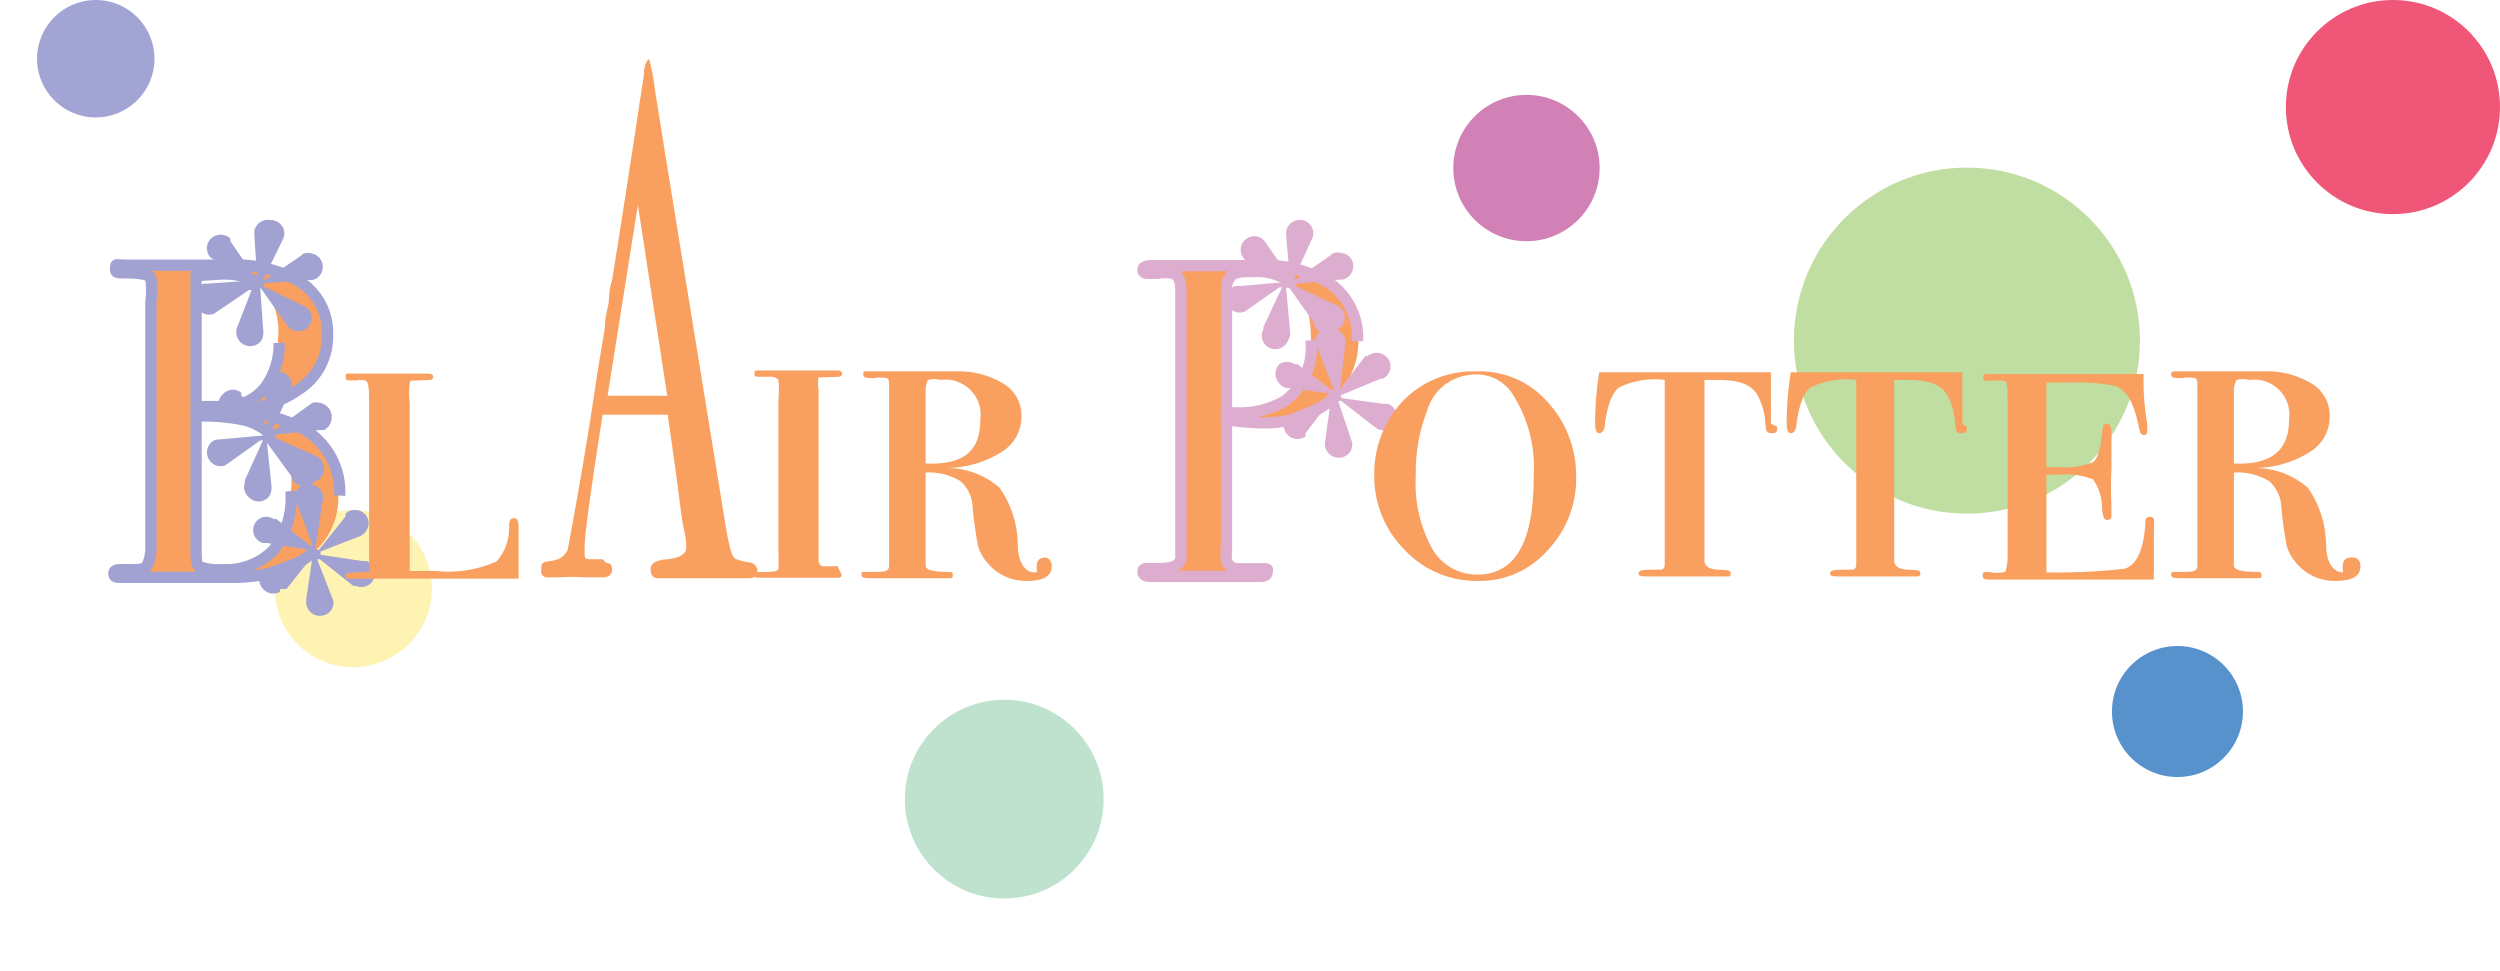
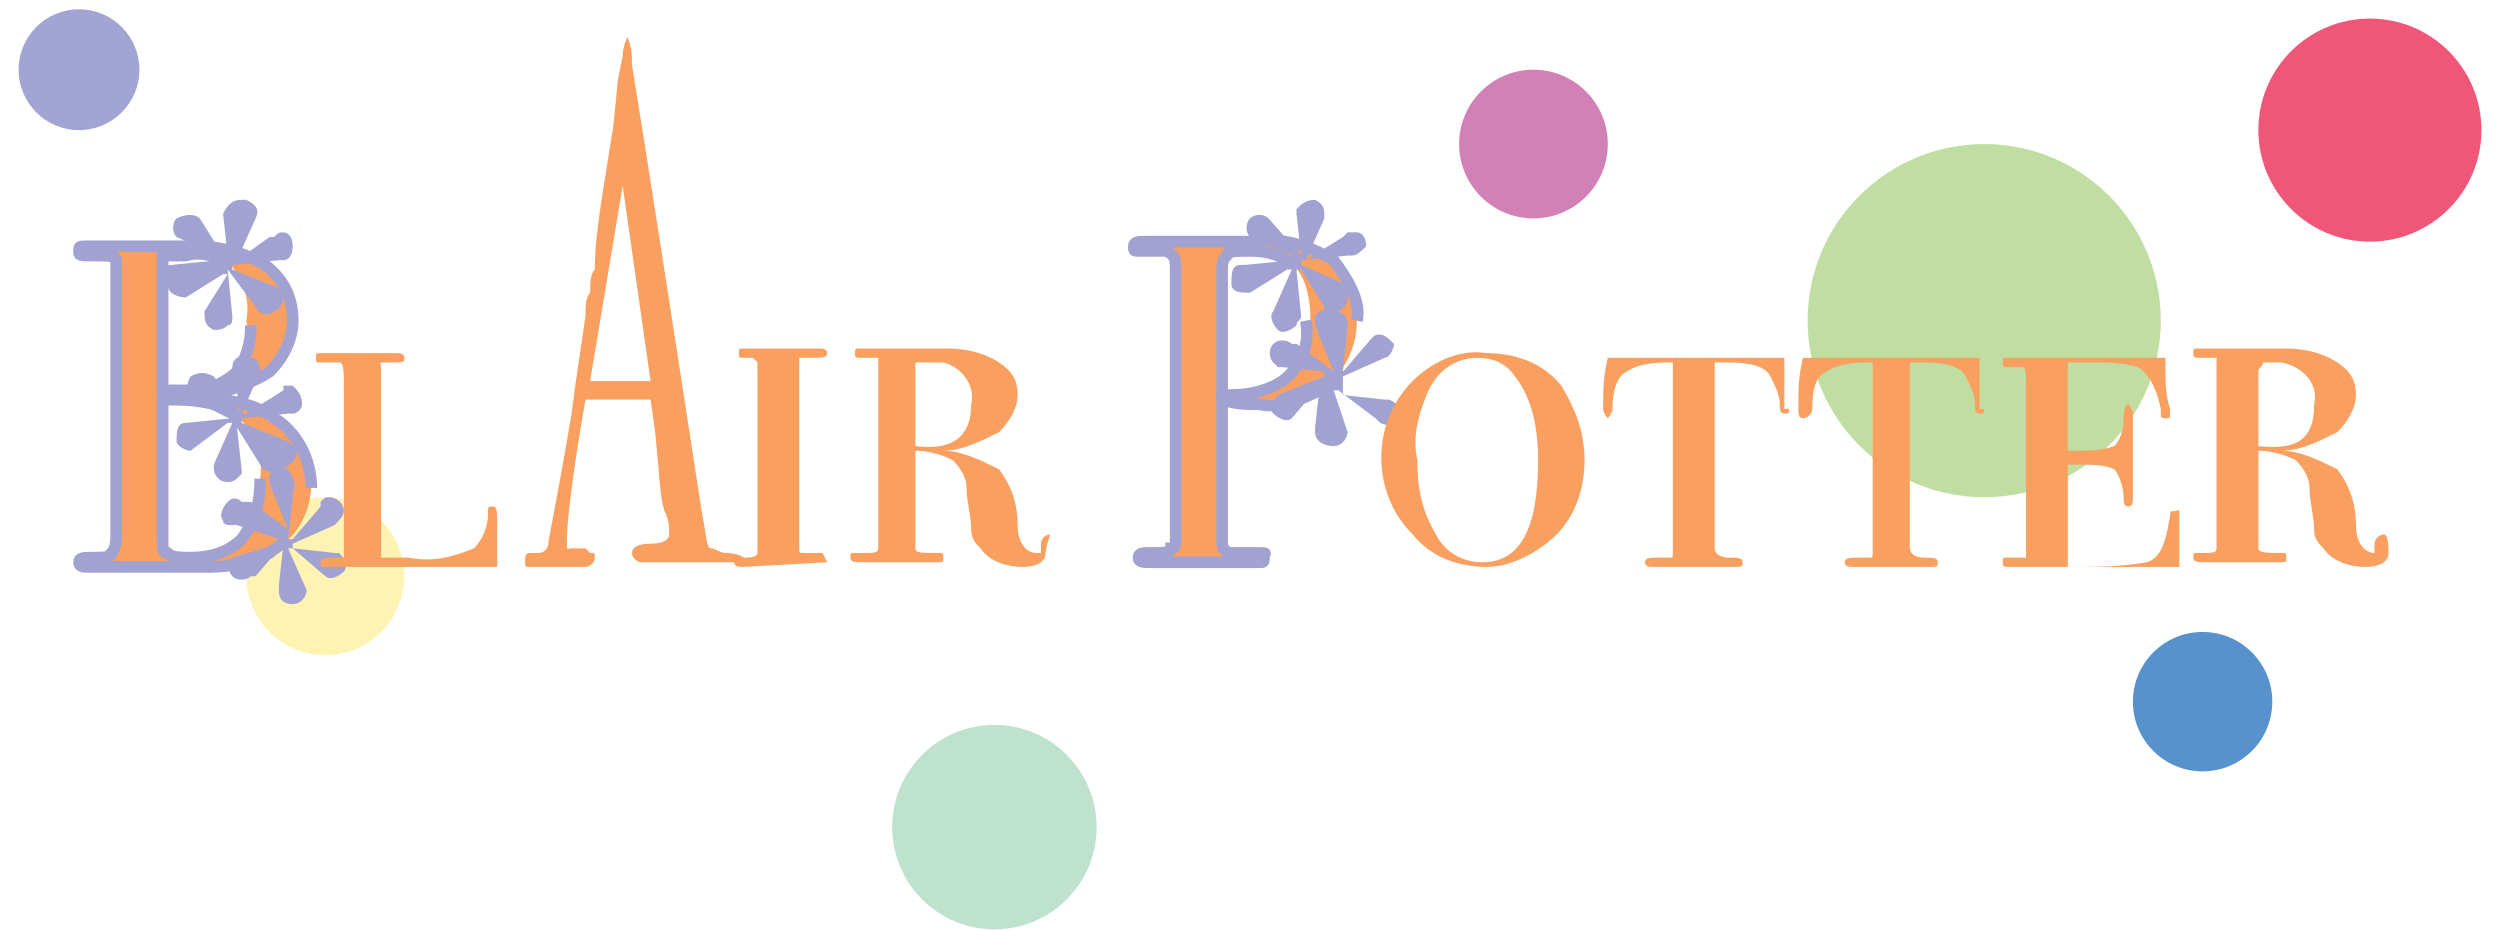
- <svg xmlns="http://www.w3.org/2000/svg" id="Layer_1" data-name="Layer 1" viewBox="0 0 55.34 21.48">
-   <defs>
-     <style>.cls-1{fill:#fff3b4;}.cls-2{fill:#c0dea1;}.cls-3{fill:#f9a060;}.cls-4,.cls-6{fill:none;stroke-miterlimit:10;stroke-width:0.25px;}.cls-4{stroke:#a1a2d1;}.cls-5{fill:#a1a2d1;}.cls-6{stroke:#ddadd0;}.cls-7{fill:#ddadd0;}.cls-8{fill:#a2a5d3;}.cls-9{fill:#bee2cd;}.cls-10{fill:#d281b6;}.cls-11{fill:#f05677;}.cls-12{fill:#5792cd;}</style>
-   </defs>
-   <circle class="cls-1" cx="7.82" cy="13.03" r="1.74" />
-   <circle class="cls-2" cx="43.54" cy="7.54" r="3.83" />
-   <path class="cls-3" d="M8.15,12.1a1.61,1.61,0,0,1-.93,1.51,3.31,3.31,0,0,1-1.29.3H3.35c-.12,0-.17,0-.17-.09s.1-.08.31-.08.38,0,.42-.08A.9.9,0,0,0,4,13.22V7.81a1.87,1.87,0,0,0,0-.51c0-.08-.22-.13-.51-.13s-.27,0-.27-.11S3.24,7,3.41,7h.12l.2,0H5.68a2.91,2.91,0,0,1,1.61.36,1.34,1.34,0,0,1,.62,1.19A1.39,1.39,0,0,1,7.4,9.66,2.71,2.71,0,0,1,6,10.21v.06a3,3,0,0,1,1.42.38A1.61,1.61,0,0,1,8.15,12.1ZM6.81,8.65a1.51,1.51,0,0,0-.44-1.28A1.54,1.54,0,0,0,5.5,7.2L5,7.23v2.9h.09l.55,0a1.14,1.14,0,0,0,.88-.41A1.61,1.61,0,0,0,6.81,8.65ZM7.1,12a1.43,1.43,0,0,0-1-1.56A4.51,4.51,0,0,0,5,10.34v3q0,.29.06.33a1.36,1.36,0,0,0,.56.07,1.45,1.45,0,0,0,1.1-.44A1.87,1.87,0,0,0,7.1,12Z" transform="translate(-0.66 -1.13)" />
-   <path class="cls-4" d="M7.66,13.29a1.85,1.85,0,0,1-.44.32,3.31,3.31,0,0,1-1.29.3H3.35c-.12,0-.17,0-.17-.09s.1-.08.31-.08.38,0,.42-.08A.9.9,0,0,0,4,13.22V7.81a1.87,1.87,0,0,0,0-.51c0-.08-.22-.13-.51-.13s-.27,0-.27-.11S3.24,7,3.41,7h.12l.2,0H5.68a2.91,2.91,0,0,1,1.61.36,1.34,1.34,0,0,1,.62,1.19A1.39,1.39,0,0,1,7.4,9.66,2.71,2.71,0,0,1,6,10.21v.06a3,3,0,0,1,1.42.38,1.61,1.61,0,0,1,.76,1.45" transform="translate(-0.66 -1.13)" />
-   <path class="cls-5" d="M7.61,11.87a.3.3,0,0,0-.4.15.31.31,0,0,0,0,.19l.37,1a.09.09,0,0,0-.05,0l-.75-.59-.06,0a.29.29,0,0,0-.33,0,.3.3,0,0,0-.07.42.33.33,0,0,0,.15.11h0l.1,0h0l.92.15a.2.2,0,0,0,0,.07l-1,.37,0,0a.31.31,0,0,0,.37.49l0,0h0l0-.06H7l.58-.73,0,0h0l-.14.94v.12a.3.3,0,0,0,.34.26.29.29,0,0,0,.26-.33v0l0,0-.36-.92.06,0,.74.59.06,0h0a.3.3,0,1,0,.24-.55l0,0H8.69l-.94-.14a.08.08,0,0,0,0-.07l.9-.35,0,0a.33.33,0,0,0,.17-.31.3.3,0,0,0-.34-.26.25.25,0,0,0-.17.08h0l0,.06-.59.74H7.64l.14-.95h0v-.06A.29.29,0,0,0,7.61,11.87Z" transform="translate(-0.66 -1.13)" />
-   <path class="cls-4" d="M6.42,7.41l0,0A1.54,1.54,0,0,0,5.5,7.2L5,7.23v2.9h.09l.55,0a1.14,1.14,0,0,0,.88-.41,1.61,1.61,0,0,0,.32-1" transform="translate(-0.66 -1.13)" />
-   <path class="cls-5" d="M7.35,8.45a.29.29,0,0,0,.19-.38.26.26,0,0,0-.12-.15l-.93-.45a.14.14,0,0,0,0-.07l1-.07h.08a.29.29,0,0,0,.23-.24.3.3,0,0,0-.24-.35.35.35,0,0,0-.18,0h0l-.07.06h0l-.77.52a.12.12,0,0,0-.05,0l.45-.93s0,0,0,0A.3.3,0,0,0,6.65,6a.31.31,0,0,0-.36.24v0h0v.09h0l.06.93H6.3l-.54-.79,0-.06,0,0a.31.31,0,0,0-.43,0,.3.3,0,0,0,0,.43l0,0,0,0,.9.43a.1.1,0,0,0,0,.07l-1,.07H5.18A.3.3,0,0,0,5,7.89a.31.31,0,0,0,.39.19l0,0h0l0,0h0l.78-.53.06,0L5.9,8.4l0,0a.31.31,0,0,0,.52.3.31.31,0,0,0,.07-.18h0V8.49l-.07-1h0l0,0L7,8.31H7l0,0A.3.3,0,0,0,7.35,8.45Z" transform="translate(-0.66 -1.13)" />
-   <path class="cls-4" d="M6.67,10.76a1.36,1.36,0,0,0-.59-.33A4.51,4.51,0,0,0,5,10.34v3q0,.29.06.33a1.36,1.36,0,0,0,.56.07,1.45,1.45,0,0,0,1.1-.44A1.87,1.87,0,0,0,7.1,12" transform="translate(-0.66 -1.13)" />
-   <path class="cls-5" d="M7.64,11.78a.29.29,0,0,0,.17-.39.29.29,0,0,0-.12-.15l-.94-.42a.09.09,0,0,0,0-.07l1-.1h.08A.3.3,0,0,0,8,10.4a.31.31,0,0,0-.25-.35.27.27,0,0,0-.18,0h0l-.07.05h0l-.75.54a.1.1,0,0,0-.06,0l.43-.94a.08.08,0,0,1,0,0,.3.3,0,0,0-.25-.34.29.29,0,0,0-.35.25v0h0v.08h0l.09.92h0l0,0L6,9.88l0-.06,0,0a.3.3,0,0,0-.42.05.29.29,0,0,0,0,.42l0,0,0,0,.9.41a.15.15,0,0,0,0,.07l-1,.09H5.44a.3.3,0,0,0-.18.39.3.3,0,0,0,.39.18l0,0h0l0,0h0l.77-.55.06,0-.4.88,0,.05a.3.3,0,0,0,.09.33.3.3,0,0,0,.43,0,.31.31,0,0,0,.07-.18h0v-.08l-.1-.95h0l0,0,.56.77h0l0,.06A.33.33,0,0,0,7.64,11.78Z" transform="translate(-0.66 -1.13)" />
-   <path class="cls-3" d="M12.14,13c0,.37,0,.68,0,.94H12l-.16,0H11l-1.71,0H8.44c-.09,0-.13,0-.13-.07s.13-.06.39-.08c.07,0,.12,0,.13,0a.48.48,0,0,0,0-.22V10.14c0-.38,0-.57-.09-.59a.39.39,0,0,0-.18,0H8.42c-.08,0-.11,0-.11-.08s0-.07.13-.07h1.62c.12,0,.19,0,.19.08s-.11.06-.33.07-.17,0-.19.07a1.57,1.57,0,0,0,0,.43v3.72h.57a2.64,2.64,0,0,0,1.35-.21,1.1,1.1,0,0,0,.28-.72c0-.16,0-.24.11-.24S12.14,12.72,12.14,13Z" transform="translate(-0.66 -1.13)" />
-   <path class="cls-3" d="M17.43,13.78c0,.1-.07.15-.2.15h-2c-.11,0-.17-.07-.17-.2s.12-.2.36-.22.43-.1.43-.25,0-.18-.06-.46-.09-.68-.23-1.65l-.12-.84H14c-.27,1.7-.4,2.68-.4,2.95s0,.23.12.25l.13,0H14l.08.08c.09,0,.13.05.13.15s-.07.17-.21.17l-.36,0a4.24,4.24,0,0,0-.58,0H13l-.09,0-.12,0h0a.13.13,0,0,1-.15-.15c0-.12,0-.18.13-.2a1.16,1.16,0,0,0,.24-.05.4.4,0,0,0,.22-.22c0-.05.2-1,.49-2.83.11-.75.22-1.44.33-2.08,0-.24.06-.41.08-.53s0-.29.08-.52c.11-.68.27-1.7.48-3.07l.15-1,.07-.45c0-.24.08-.37.12-.37a4.74,4.74,0,0,1,.13.69c.19,1.21.71,4.39,1.55,9.56.08.51.15.78.23.81a1.25,1.25,0,0,0,.32.08A.2.2,0,0,1,17.43,13.78Zm-2-3.89-.65-4.22c-.16,1-.38,2.39-.67,4.22Z" transform="translate(-0.66 -1.13)" />
-   <path class="cls-3" d="M19.29,13.86s0,.06-.08.06H17.52c-.11,0-.17,0-.17-.06s.08-.07.23-.07.3,0,.31-.07a3.71,3.71,0,0,0,0-.44V10a2.15,2.15,0,0,0,0-.46s-.06-.07-.15-.07h-.29c-.06,0-.09,0-.09-.07s0-.07.13-.07h1.64c.11,0,.17,0,.17.08s-.12.06-.35.07-.15,0-.17,0a.8.8,0,0,0,0,.28v3.77a.13.13,0,0,0,.07.13,2.1,2.1,0,0,0,.35,0C19.25,13.79,19.29,13.82,19.29,13.86Z" transform="translate(-0.66 -1.13)" />
-   <path class="cls-3" d="M23.94,13.67c0,.21-.18.32-.55.32a1.1,1.1,0,0,1-.88-.41.93.93,0,0,1-.2-.36,8.56,8.56,0,0,1-.12-.85.8.8,0,0,0-.27-.59,1.33,1.33,0,0,0-.77-.19v2.06c0,.09.14.14.5.14.07,0,.1,0,.1.07s0,.07-.14.07H20c-.18,0-.27,0-.27-.07s0-.07.09-.07H20c.23,0,.34,0,.34-.14v-4c0-.08,0-.12-.05-.15a.81.81,0,0,0-.29,0c-.16,0-.23,0-.23-.08s0-.07.13-.07h1.89a1.92,1.92,0,0,1,1.08.27.82.82,0,0,1,.4.72.91.91,0,0,1-.43.79,2.31,2.31,0,0,1-1.21.36,1.77,1.77,0,0,1,1.16.44,2.23,2.23,0,0,1,.4,1.25c0,.41.17.62.37.62,0,0,.05,0,.05,0a.1.1,0,0,0,0-.06.23.23,0,0,1,0-.09q0-.18.21-.18A.19.19,0,0,1,23.94,13.67Zm-1.58-3.24a.78.78,0,0,0-.88-.89.55.55,0,0,0-.28,0s-.05.1-.05.22v1.63C22,11.43,22.36,11.1,22.36,10.43Z" transform="translate(-0.66 -1.13)" />
-   <path class="cls-3" d="M30.73,8.64a1.7,1.7,0,0,1-.83,1.51,2.39,2.39,0,0,1-1.32.34,5.92,5.92,0,0,1-.77-.07v2.84a1.48,1.48,0,0,0,0,.29.28.28,0,0,0,.22.17c.2,0,.39,0,.56,0s.12,0,.12.07-.05.1-.15.1h-2.3c-.2,0-.3,0-.3-.1s.07-.07.21-.07q.48,0,.54-.09a.2.2,0,0,0,.09-.2V7.56c0-.21-.05-.34-.17-.38a.94.94,0,0,0-.35,0h-.17c-.1,0-.15,0-.15-.08s.1-.09.28-.09h2.2a2.76,2.76,0,0,1,1.67.4A1.47,1.47,0,0,1,30.73,8.64Zm-1.05,0c0-1-.42-1.51-1.26-1.51-.27,0-.46,0-.54.14s-.07.14-.07.31v2.68H28A2,2,0,0,0,29.11,10,1.48,1.48,0,0,0,29.68,8.65Z" transform="translate(-0.66 -1.13)" />
-   <path class="cls-6" d="M30.27,9.84a1.64,1.64,0,0,1-.37.31,2.39,2.39,0,0,1-1.32.34,5.92,5.92,0,0,1-.77-.07v2.84a1.48,1.48,0,0,0,0,.29.28.28,0,0,0,.22.17c.2,0,.39,0,.56,0s.12,0,.12.07-.05.1-.15.1h-2.3c-.2,0-.3,0-.3-.1s.07-.07.21-.07q.48,0,.54-.09a.2.2,0,0,0,.09-.2V7.56c0-.21-.05-.34-.17-.38a.94.94,0,0,0-.35,0h-.17c-.1,0-.15,0-.15-.08s.1-.09.28-.09h2.2a2.76,2.76,0,0,1,1.67.4,1.47,1.47,0,0,1,.6,1.27" transform="translate(-0.66 -1.13)" />
-   <path class="cls-7" d="M30.2,8.42a.3.3,0,0,0-.4.16.31.31,0,0,0,0,.19l.39,1a.07.07,0,0,0-.05,0l-.76-.58-.06,0a.32.32,0,0,0-.34,0,.31.31,0,0,0,0,.43.31.31,0,0,0,.15.1h0l.1,0h0l.92.13a.17.17,0,0,0,0,.07l-.95.39,0,0a.29.29,0,0,0-.06.42.3.3,0,0,0,.42.06l0,0h0l0-.07h0l.56-.74,0,0h0l-.13.94V11a.31.31,0,0,0,.35.26.29.29,0,0,0,.25-.34v0l0,0L30.28,10a.09.09,0,0,0,.06,0l.75.58.07.05h0a.3.3,0,0,0,.4-.16.31.31,0,0,0-.17-.4h-.11l-.94-.13a.13.13,0,0,0,0-.06l.89-.37.05,0a.32.32,0,0,0,.16-.31.31.31,0,0,0-.34-.26.37.37,0,0,0-.18.08h0L30.89,9l-.57.75,0,0h0l.12-1h0V8.69A.28.28,0,0,0,30.2,8.42Z" transform="translate(-0.66 -1.13)" />
-   <path class="cls-6" d="M29.28,7.42a1.22,1.22,0,0,0-.86-.28c-.27,0-.46,0-.54.14s-.07.14-.07.31v2.68H28A2,2,0,0,0,29.11,10a1.48,1.48,0,0,0,.57-1.34" transform="translate(-0.66 -1.13)" />
-   <path class="cls-7" d="M30.23,8.44a.29.29,0,0,0,.18-.38.26.26,0,0,0-.12-.15l-.94-.44a.07.07,0,0,0,0-.06l.95-.09h.08a.3.3,0,0,0,.23-.24.29.29,0,0,0-.24-.35.4.4,0,0,0-.19,0h0l-.08.06h0l-.76.53a.1.1,0,0,0-.05,0l.43-.94s0,0,0,0A.3.3,0,0,0,29.48,6a.31.31,0,0,0-.35.25v0h0v.09h0l.08.93h0l0,0-.54-.78-.05-.06,0,0a.3.3,0,0,0-.39.46l0,0,0,0,.9.41a.17.17,0,0,0,0,.07l-1,.09H28a.3.3,0,0,0-.18.39.3.3,0,0,0,.39.18h0l0,0h0l.77-.54.06,0-.41.87,0,.05a.3.3,0,0,0,.52.3.45.45,0,0,0,.07-.18h0V8.5l-.09-1h.07l.55.78h0l0,.06A.31.31,0,0,0,30.23,8.44Z" transform="translate(-0.66 -1.13)" />
-   <path class="cls-3" d="M35.55,11.67a2.3,2.3,0,0,1-.63,1.64,2,2,0,0,1-1.54.68,2.18,2.18,0,0,1-1.63-.69,2.31,2.31,0,0,1-.67-1.67A2.34,2.34,0,0,1,31.72,10a2.17,2.17,0,0,1,1.62-.65,2,2,0,0,1,1.58.68A2.41,2.41,0,0,1,35.55,11.67Zm-.94,0a3,3,0,0,0-.47-1.82.94.94,0,0,0-.83-.43,1.11,1.11,0,0,0-1.06.8A3.78,3.78,0,0,0,32,11.66a3,3,0,0,0,.36,1.61,1.14,1.14,0,0,0,1,.58C34.2,13.85,34.61,13.13,34.61,11.7Z" transform="translate(-0.66 -1.13)" />
-   <path class="cls-3" d="M40,10.58c0,.09,0,.14-.12.14s-.13-.06-.14-.19a1.43,1.43,0,0,0-.17-.64c-.12-.24-.41-.35-.87-.35h-.31v4c0,.12.1.19.29.2s.29,0,.29.08,0,.07-.17.07H37.13c-.13,0-.2,0-.2-.07s.11-.08.33-.08l.16,0c.06,0,.09-.05.09-.11s0-.22,0-.5V9.54a1.81,1.81,0,0,0-1,.16c-.16.11-.26.37-.32.79,0,.15-.06.23-.13.23s-.09-.08-.09-.23,0-.56.09-1.12h2.33l1.26,0,.21,0v.2l0,.36,0,.41,0,.17A.68.68,0,0,1,40,10.58Z" transform="translate(-0.66 -1.13)" />
-   <path class="cls-3" d="M44.2,10.58c0,.09,0,.14-.12.14s-.13-.06-.14-.19a1.43,1.43,0,0,0-.17-.64c-.12-.24-.41-.35-.87-.35h-.31v4c0,.12.1.19.29.2s.29,0,.29.08-.05.07-.17.07H41.37c-.13,0-.2,0-.2-.07s.11-.08.33-.08l.16,0c.06,0,.09-.05.09-.11s0-.22,0-.5V9.54a1.81,1.81,0,0,0-1,.16c-.16.11-.26.37-.32.79,0,.15-.06.23-.13.23s-.09-.08-.09-.23,0-.56.09-1.12h2.33l1.26,0,.21,0v.2l0,.36,0,.41,0,.17A.68.68,0,0,1,44.2,10.58Z" transform="translate(-0.66 -1.13)" />
-   <path class="cls-3" d="M48.34,12.84a1,1,0,0,1,0,.13,1.83,1.83,0,0,0,0,.21v.58a.81.81,0,0,0,0,.2l-1.66,0-1.91,0c-.15,0-.22,0-.22-.08s0-.09.12-.09a.83.83,0,0,0,.38,0s.05-.14.05-.32V10c0-.28,0-.42-.07-.44a2,2,0,0,0-.35,0c-.08,0-.12,0-.12-.07s0-.08.13-.08h3.42v.21c0,.1,0,.4.08.89a.41.41,0,0,1,0,.12c0,.08,0,.13-.07.13s-.1-.07-.12-.2c-.1-.51-.27-.81-.53-.89a4.35,4.35,0,0,0-1-.07h-.51v1.87h.24a1.71,1.71,0,0,0,.79-.11c.1-.07.16-.26.19-.57s.06-.28.12-.28.1.06.1.2,0,.2,0,.37,0,.29,0,.38a8.63,8.63,0,0,0,0,.89v.13c0,.1,0,.16-.09.16s-.1-.09-.12-.25a1.09,1.09,0,0,0-.2-.65,1.68,1.68,0,0,0-.78-.1h-.25v2.16a13.17,13.17,0,0,0,1.73-.08c.26-.08.42-.4.46-1,0-.1,0-.15.11-.15S48.34,12.66,48.34,12.84Z" transform="translate(-0.66 -1.13)" />
-   <path class="cls-3" d="M52.91,13.67c0,.21-.18.32-.55.32a1.1,1.1,0,0,1-.88-.41.93.93,0,0,1-.2-.36,8.56,8.56,0,0,1-.12-.85.8.8,0,0,0-.27-.59,1.34,1.34,0,0,0-.78-.19v2.06c0,.09.15.14.51.14.07,0,.1,0,.1.07s0,.07-.14.07H49c-.18,0-.28,0-.28-.07s0-.07.1-.07h.14c.23,0,.34,0,.34-.14v-4c0-.08,0-.12-.05-.15a.81.81,0,0,0-.29,0c-.16,0-.24,0-.24-.08s.05-.07.14-.07h1.89a1.92,1.92,0,0,1,1.08.27.82.82,0,0,1,.4.72.91.91,0,0,1-.43.79,2.31,2.31,0,0,1-1.21.36,1.77,1.77,0,0,1,1.16.44,2.23,2.23,0,0,1,.4,1.25c0,.41.17.62.37.62,0,0,0,0,0,0a.1.1,0,0,0,0-.06.23.23,0,0,1,0-.09c0-.12.07-.18.2-.18S52.91,13.53,52.91,13.67Zm-1.58-3.24a.78.78,0,0,0-.88-.89.55.55,0,0,0-.28,0s-.06.1-.06.22v1.63C50.93,11.43,51.33,11.1,51.33,10.43Z" transform="translate(-0.66 -1.13)" />
-   <text x="-0.66" y="-1.13" />
-   <circle class="cls-8" cx="2.12" cy="1.3" r="1.3" />
-   <circle class="cls-9" cx="22.23" cy="17.69" r="2.2" />
-   <circle class="cls-10" cx="33.79" cy="3.72" r="1.62" />
-   <circle class="cls-11" cx="52.97" cy="2.37" r="2.37" />
-   <text x="-0.66" y="-1.13" />
-   <circle class="cls-12" cx="48.2" cy="15.75" r="1.45" />
-   <text x="-0.66" y="-1.13" />
-   <text x="-0.66" y="-1.13" />
+ <svg xmlns="http://www.w3.org/2000/svg" version="1.1" id="Layer_1" x="0px" y="0px" viewBox="0 0 53.8 20" style="enable-background:new 0 0 53.8 20;" xml:space="preserve">
+   <style type="text/css">
+ 	.st0{fill:#FFF3B4;}
+ 	.st1{fill:#C0DEA1;}
+ 	.st2{fill:#F9A060;}
+ 	.st3{fill:none;stroke:#A1A2D1;stroke-width:0.25;stroke-miterlimit:10;}
+ 	.st4{fill:#A1A2D1;}
+ 	.st5{fill:#A2A5D3;}
+ 	.st6{fill:#BEE2CD;}
+ 	.st7{fill:#D281B6;}
+ 	.st8{fill:#F05677;}
+ 	.st9{fill:#5792CD;}
+ </style>
+   <circle class="st0" cx="7" cy="12.4" r="1.7" />
+   <circle class="st1" cx="42.7" cy="6.9" r="3.8" />
+   <path class="st2" d="M6.7,10.4c0,0.6-0.3,1.2-0.9,1.5c-0.4,0.2-0.8,0.3-1.3,0.3H1.9c-0.1,0-0.2,0-0.2-0.1S1.8,12,2,12s0.4,0,0.4-0.1  c0.1-0.1,0.1-0.3,0.1-0.4V6.1c0-0.2,0-0.3,0-0.5c0-0.1-0.2-0.1-0.5-0.1s-0.3,0-0.3-0.1s0-0.1,0.2-0.1h2.2c0.6,0,1.1,0.1,1.6,0.4  c0.4,0.3,0.6,0.7,0.6,1.2c0,0.4-0.2,0.8-0.5,1.1C5.5,8.2,5,8.4,4.5,8.5v0.1c0.5,0,1,0.1,1.4,0.4C6.4,9.2,6.7,9.8,6.7,10.4z M5.3,6.9  C5.4,6.4,5.2,6,4.9,5.6C4.6,5.5,4.3,5.4,4,5.5H3.5v2.9h0.7c0.3,0,0.7-0.2,0.9-0.4C5.3,7.7,5.4,7.3,5.3,6.9z M5.6,10.3  c0.1-0.7-0.3-1.4-1-1.6C4.3,8.6,3.9,8.6,3.5,8.6v3c0,0.2,0,0.3,0.1,0.3C3.8,12,4,12,4.1,12c0.4,0,0.8-0.1,1.1-0.4  C5.5,11.2,5.7,10.7,5.6,10.3z" />
+   <path class="st3" d="M6.2,11.6c-0.1,0.1-0.3,0.2-0.4,0.3c-0.4,0.2-0.8,0.3-1.3,0.3H1.9c-0.1,0-0.2,0-0.2-0.1S1.8,12,2,12  s0.4,0,0.4-0.1c0.1-0.1,0.1-0.3,0.1-0.4V6.1c0-0.2,0-0.3,0-0.5c0-0.1-0.2-0.1-0.5-0.1s-0.3,0-0.3-0.1s0-0.1,0.2-0.1h2.2  c0.6,0,1.1,0.1,1.6,0.4c0.4,0.3,0.6,0.7,0.6,1.2c0,0.4-0.2,0.8-0.5,1.1C5.5,8.2,5,8.4,4.5,8.5v0.1c0.5,0,1,0.1,1.4,0.4  c0.5,0.3,0.8,0.9,0.8,1.5" />
+   <path class="st4" d="M6.2,10.1c-0.2-0.1-0.3,0-0.4,0.1c0,0,0,0,0,0l0,0c0,0.1,0,0.1,0,0.2l0.4,1l0,0l-0.8-0.6H5.2  c-0.1-0.1-0.2-0.1-0.3,0c-0.1,0.1-0.2,0.3-0.1,0.4c0,0,0,0,0,0l0,0c0,0.1,0.1,0.1,0.2,0.1h0.1L6,11.6v0.1L5,12l0,0  c-0.1,0.1-0.1,0.3,0,0.4c0,0,0,0,0,0c0.1,0.1,0.3,0.1,0.4,0l0,0v0h0.1l0.6-0.7l0,0L6,12.6v0.1C6,12.9,6.1,13,6.3,13l0,0  c0.2,0,0.3-0.2,0.3-0.3c0,0,0,0,0,0l0,0l-0.4-0.9h0.1L7,12.4H7c0.1,0.1,0.3,0,0.4-0.1c0,0,0,0,0,0c0.1-0.1,0-0.3-0.1-0.4  c0,0,0,0,0,0H7.2l-0.9-0.1c0,0,0,0,0-0.1l0.9-0.4h0c0.1-0.1,0.2-0.2,0.2-0.3c0-0.2-0.2-0.3-0.3-0.3l0,0c-0.1,0-0.1,0-0.2,0.1l0,0  v0.1l-0.6,0.7H6.2l0.1-0.9l0,0v-0.1C6.4,10.4,6.3,10.3,6.2,10.1C6.2,10.2,6.2,10.2,6.2,10.1L6.2,10.1z" />
+   <path class="st3" d="M4.9,5.7L4.9,5.7C4.7,5.5,4.3,5.4,4,5.5H3.5v2.9h0.7c0.3,0,0.7-0.2,0.9-0.4c0.2-0.3,0.3-0.6,0.3-1" />
+   <path class="st4" d="M5.9,6.7c0.1,0,0.2-0.2,0.2-0.3l0,0c0-0.1-0.1-0.1-0.1-0.2L5,5.8c0,0,0,0,0-0.1l1-0.1h0.1  c0.1,0,0.2-0.1,0.2-0.3c0-0.2-0.1-0.3-0.2-0.3c0,0,0,0,0,0l0,0C6,5,6,5,5.9,5.1l0,0L5.8,5.1l0,0L5.1,5.6l0,0l0.4-0.9l0,0  c0.1-0.2,0-0.3-0.2-0.4c0,0,0,0,0,0H5.2C5,4.3,4.9,4.4,4.8,4.6l0,0v0l0,0l0.1,0.9H4.8L4.3,4.7V4.7l0,0C4.2,4.6,4,4.6,3.8,4.7  C3.7,4.8,3.7,5,3.8,5.1l0,0l0,0l0.9,0.4c0,0,0,0,0,0.1l-1,0.1h0C3.5,5.7,3.4,5.9,3.5,6c0,0,0,0,0,0c0,0,0,0.1,0.1,0.1  c0,0.2,0.2,0.3,0.4,0.3c0,0,0,0,0,0l0,0l0.8-0.5h0.1L4.4,6.7l0,0c0,0.2,0,0.3,0.2,0.4c0,0,0,0,0,0c0.1,0,0.2,0,0.3-0.1  C5,7,5,6.9,5,6.8l0,0l0,0l-0.1-1l0,0l0.6,0.8l0,0C5.6,6.8,5.8,6.8,5.9,6.7z" />
+   <path class="st3" d="M5.2,9C5,8.9,4.8,8.8,4.6,8.7C4.2,8.6,3.9,8.6,3.5,8.6v3c0,0.2,0,0.3,0.1,0.3C3.7,12,3.9,12,4.1,12  c0.4,0,0.8-0.1,1.1-0.4c0.3-0.4,0.4-0.8,0.4-1.3" />
+   <path class="st4" d="M6.2,10C6.3,10,6.4,9.8,6.4,9.7c0,0,0,0,0,0l0,0c0-0.1-0.1-0.1-0.2-0.2L5.2,9.1c0,0,0,0,0-0.1l1-0.1h0.1  c0.1,0,0.2-0.1,0.2-0.2c0-0.2-0.1-0.3-0.2-0.4c-0.1,0-0.1,0-0.2,0l0,0l0,0.1l0,0L5.3,8.9H5.2L5.6,8l0,0c0-0.2-0.1-0.3-0.2-0.3  C5.2,7.6,5,7.7,5,7.9l0,0l0,0V8l0,0l0.2,0.9l0,0L4.6,8.1V8.1l0,0C4.4,8,4.3,8,4.1,8.1C4,8.3,4,8.4,4.1,8.5l0,0L5,9C5,9,5,9,5,9  L4,9.1l0,0c-0.2,0-0.2,0.2-0.2,0.4c0,0,0,0,0,0l0,0c0,0.1,0.2,0.2,0.3,0.2l0,0l0.8-0.6H5L4.6,10l0,0c0,0.1,0,0.2,0.1,0.3  c0.1,0.1,0.3,0.1,0.4,0l0,0c0,0,0.1-0.1,0.1-0.1l0,0v-0.1L5.1,9.2l0,0L5.6,10l0,0V10C5.7,10.2,5.9,10.2,6.2,10  C6.1,10.1,6.1,10.1,6.2,10C6.1,10.1,6.2,10.1,6.2,10z" />
+   <path class="st2" d="M10.7,11.3v0.9H7c-0.1,0-0.1,0-0.1-0.1s0.1-0.1,0.4-0.1h0.1c0-0.1,0-0.1,0-0.2V8.4c0-0.4,0-0.6-0.1-0.6H6.9  c-0.1,0-0.1,0-0.1-0.1s0-0.1,0.1-0.1h1.6c0.1,0,0.2,0,0.2,0.1S8.7,7.8,8.4,7.8s-0.2,0-0.2,0.1c0,0.1,0,0.3,0,0.4V12h0.6  c0.5,0.1,0.9,0,1.4-0.2c0.2-0.2,0.3-0.5,0.3-0.7c0-0.2,0-0.2,0.1-0.2S10.7,11,10.7,11.3z" />
+   <path class="st2" d="M16,12c0,0.1-0.1,0.1-0.2,0.1h-2c-0.1,0-0.2-0.1-0.2-0.2s0.1-0.2,0.4-0.2s0.4-0.1,0.4-0.2c0-0.2,0-0.3-0.1-0.5  c-0.1-0.3-0.1-0.7-0.2-1.7L14,8.6h-1.4c-0.3,1.7-0.4,2.7-0.4,3s0,0.2,0.1,0.2h0.3l0.1,0.1c0.1,0,0.1,0,0.1,0.1s-0.1,0.2-0.2,0.2  h-1.2c-0.1,0-0.1,0-0.1-0.1c0,0,0,0,0,0l0,0c0-0.1,0-0.2,0.1-0.2c0.1,0,0.2,0,0.2,0c0.1,0,0.2-0.1,0.2-0.2c0-0.1,0.2-1,0.5-2.8  c0.1-0.8,0.2-1.4,0.3-2.1c0-0.2,0-0.4,0.1-0.5c0-0.2,0-0.4,0.1-0.5C12.8,5,13,4,13.2,2.7l0.1-1l0.1-0.5c0-0.2,0.1-0.4,0.1-0.4  c0.1,0.2,0.1,0.4,0.1,0.6c0.2,1.2,0.7,4.4,1.5,9.6c0.1,0.5,0.1,0.8,0.2,0.8c0.1,0,0.2,0.1,0.3,0.1C15.9,11.9,16,12,16,12z M14,8.2  l-0.6-4.2l-0.7,4.2H14z" />
+   <path class="st2" d="M17.8,12.1C17.8,12.1,17.8,12.2,17.8,12.1L16,12.2c-0.1,0-0.2,0-0.2-0.1s0.1-0.1,0.2-0.1s0.3,0,0.3-0.1  c0-0.1,0-0.3,0-0.4V8.3c0-0.2,0-0.3,0-0.5c0,0-0.1-0.1-0.1-0.1H16c-0.1,0-0.1,0-0.1-0.1s0-0.1,0.1-0.1h1.6c0.1,0,0.2,0,0.2,0.1  s-0.1,0.1-0.4,0.1h-0.2c0,0.1,0,0.2,0,0.3v3.8c0,0.1,0,0.1,0.1,0.1h0.4C17.8,12.1,17.8,12.1,17.8,12.1z" />
+   <path class="st2" d="M22.5,11.9c0,0.2-0.2,0.3-0.5,0.3c-0.3,0-0.7-0.1-0.9-0.4c-0.1-0.1-0.2-0.2-0.2-0.4c0-0.3-0.1-0.6-0.1-0.9  c0-0.2-0.1-0.4-0.3-0.6c-0.2-0.1-0.5-0.2-0.8-0.2v2.1c0,0.1,0.1,0.1,0.5,0.1c0.1,0,0.1,0,0.1,0.1s0,0.1-0.1,0.1h-1.6  c-0.2,0-0.3,0-0.3-0.1s0-0.1,0.1-0.1h0.2c0.2,0,0.3,0,0.3-0.1v-4c0-0.1,0-0.1,0-0.1c-0.1,0-0.2,0-0.3,0c-0.2,0-0.2,0-0.2-0.1  s0-0.1,0.1-0.1h1.9c0.4,0,0.8,0.1,1.1,0.3c0.3,0.2,0.4,0.4,0.4,0.7c0,0.3-0.2,0.6-0.4,0.8c-0.4,0.2-0.8,0.4-1.2,0.4  c0.4,0,0.8,0.2,1.2,0.4c0.3,0.4,0.4,0.8,0.4,1.2c0,0.4,0.2,0.6,0.4,0.6h0.1c0,0,0,0,0-0.1c0,0,0-0.1,0-0.1c0-0.1,0.1-0.2,0.2-0.2  C22.5,11.8,22.5,11.9,22.5,11.9z M20.9,8.7c0.1-0.4-0.2-0.8-0.6-0.9H20c-0.1,0-0.2,0-0.3,0c0,0.1,0,0.1,0,0.2v1.6  C20.5,9.7,20.9,9.4,20.9,8.7z" />
+   <path class="st2" d="M29.2,6.9c0,0.6-0.3,1.2-0.8,1.5c-0.4,0.2-0.9,0.4-1.3,0.3c-0.3,0-0.5,0-0.8-0.1v2.8c0,0.1,0,0.2,0,0.3  c0,0.1,0.1,0.2,0.2,0.2h0.6c0.2,0,0.1,0,0.1,0.1s0,0.1-0.1,0.1h-2.3c-0.2,0-0.3,0-0.3-0.1s0.1-0.1,0.2-0.1c0.3,0,0.5,0,0.5-0.1  c0.1,0,0.1-0.1,0.1-0.2V5.8c0-0.2,0-0.3-0.2-0.4c-0.1,0-0.2,0-0.4,0h-0.2c-0.1,0-0.1,0-0.1-0.1s0.1-0.1,0.3-0.1H27  c0.6-0.1,1.2,0.1,1.7,0.4C29,6,29.3,6.4,29.2,6.9z M28.2,6.9c0-1-0.4-1.5-1.2-1.5c-0.3,0-0.5,0-0.5,0.1c-0.1,0.1-0.1,0.2-0.1,0.3  v2.7h0.2c0.4,0,0.8-0.1,1.1-0.3C28,7.9,28.2,7.4,28.2,6.9L28.2,6.9z" />
+   <path class="st3" d="M28.8,8.1c-0.1,0.1-0.2,0.2-0.4,0.3c-0.4,0.2-0.9,0.4-1.3,0.3c-0.3,0-0.5,0-0.8-0.1v2.8c0,0.1,0,0.2,0,0.3  c0,0.1,0.1,0.2,0.2,0.2h0.6c0.2,0,0.1,0,0.1,0.1s0,0.1-0.1,0.1h-2.3c-0.2,0-0.3,0-0.3-0.1s0.1-0.1,0.2-0.1c0.3,0,0.5,0,0.5-0.1  c0.1,0,0.1-0.1,0.1-0.2V5.8c0-0.2,0-0.3-0.2-0.4c-0.1,0-0.2,0-0.4,0h-0.2c-0.1,0-0.1,0-0.1-0.1s0.1-0.1,0.3-0.1H27  c0.6-0.1,1.2,0.1,1.7,0.4C29,6,29.3,6.5,29.2,6.9" />
+   <path class="st4" d="M28.7,6.7c-0.2-0.1-0.3,0-0.4,0.1c0,0,0,0,0,0l0,0c0,0.1,0,0.1,0,0.2l0.4,1h0l-0.8-0.6h-0.1  c-0.1-0.1-0.3-0.1-0.4,0c-0.1,0.1-0.1,0.3,0,0.4l0,0c0,0,0.1,0.1,0.1,0.1h0.1l0.9,0.1v0.1l-1,0.4l0,0c-0.1,0.1-0.2,0.3-0.1,0.4l0,0  c0.1,0.1,0.3,0.2,0.4,0.1l0,0l0,0v0l0,0l0.6-0.7l0,0l-0.1,0.9v0.1c0,0.2,0.2,0.3,0.4,0.3c0.2,0,0.3-0.2,0.3-0.3c0,0,0,0,0,0l0,0l0,0  l-0.3-0.9c0,0,0,0,0.1,0l0.8,0.6l0.1,0.1l0,0c0.2,0.1,0.3,0,0.4-0.1c0,0,0,0,0,0l0,0c0.1-0.2,0-0.3-0.2-0.4h-0.1l-0.9-0.1V8.1  l0.9-0.4h0C29.9,7.7,30,7.5,30,7.4c-0.1-0.1-0.2-0.2-0.3-0.2c-0.1,0-0.1,0-0.2,0.1l0,0l0,0L28.9,8l0,0L29,7l0,0V7  C29,6.8,28.9,6.7,28.7,6.7z" />
+   <path class="st3" d="M27.8,5.7c-0.2-0.2-0.5-0.3-0.9-0.3c-0.3,0-0.5,0-0.5,0.1c-0.1,0.1-0.1,0.2-0.1,0.3v2.7h0.2  c0.4,0,0.8-0.1,1.1-0.3c0.4-0.3,0.6-0.8,0.5-1.3" />
+   <path class="st4" d="M28.8,6.7c0.2-0.1,0.2-0.2,0.2-0.4c0,0,0,0,0,0l0,0c0-0.1-0.1-0.1-0.1-0.2l-0.9-0.4c0,0,0,0,0-0.1l1-0.1h0.1  c0.1,0,0.2-0.1,0.3-0.2c0-0.2-0.1-0.3-0.2-0.3l0,0c-0.1,0-0.1,0-0.2,0l0,0l-0.1,0.1l0,0l-0.8,0.5h0l0.4-0.9l0,0c0-0.2,0-0.3-0.2-0.4  l0,0c-0.2,0-0.3,0.1-0.4,0.2l0,0v0.1l0,0l0.1,0.9l0,0l-0.7-0.8V4.7l0,0c-0.1-0.1-0.3-0.1-0.4,0c-0.1,0.1-0.1,0.3,0,0.4l0,0l0,0  l0.9,0.4v0.1l-1,0.1h-0.1c-0.2,0-0.2,0.2-0.2,0.4c0,0,0,0,0,0l0,0c0,0.2,0.2,0.2,0.4,0.2c0,0,0,0,0,0l0,0l0.8-0.5h0.1l-0.4,0.9l0,0  c-0.1,0.1,0,0.3,0.1,0.4c0.1,0.1,0.3,0,0.4-0.1l0,0c0-0.1,0.1-0.1,0.1-0.2l0,0l0,0l-0.1-1h0.1l0.5,0.8l0,0v0.1  C28.4,6.7,28.5,6.8,28.8,6.7C28.7,6.7,28.7,6.7,28.8,6.7L28.8,6.7z" />
+   <path class="st2" d="M34.1,9.9c0,0.6-0.2,1.2-0.6,1.6c-0.4,0.4-1,0.7-1.5,0.7c-0.6,0-1.2-0.2-1.6-0.7c-0.9-0.9-0.9-2.4,0-3.3  c0.4-0.4,1-0.7,1.6-0.6c0.6,0,1.2,0.2,1.6,0.7C33.9,8.8,34.1,9.3,34.1,9.9z M33.1,9.9c0-0.6-0.1-1.3-0.5-1.8  c-0.2-0.3-0.5-0.4-0.8-0.4c-0.5,0-0.9,0.3-1.1,0.8c-0.2,0.5-0.3,0.9-0.2,1.4c0,0.6,0.1,1.1,0.4,1.6c0.2,0.4,0.6,0.6,1,0.6  C32.7,12.1,33.1,11.4,33.1,9.9L33.1,9.9z" />
+   <path class="st2" d="M38.5,8.8c0,0.1,0,0.1-0.1,0.1s-0.1-0.1-0.1-0.2c0-0.2-0.1-0.4-0.2-0.6c-0.1-0.2-0.4-0.3-0.9-0.3h-0.3v4  c0,0.1,0.1,0.2,0.3,0.2s0.3,0,0.3,0.1s0,0.1-0.2,0.1h-1.7c-0.1,0-0.2,0-0.2-0.1s0.1-0.1,0.3-0.1h0.2c0.1,0,0.1,0,0.1-0.1V7.8  c-0.3,0-0.7,0-1,0.2c-0.2,0.1-0.3,0.4-0.3,0.8c0,0.1-0.1,0.2-0.1,0.2s-0.1-0.1-0.1-0.2c0-0.4,0-0.7,0.1-1.1h3.8v1.1L38.5,8.8z" />
+   <path class="st2" d="M42.7,8.8c0,0.1,0,0.1-0.1,0.1s-0.1-0.1-0.1-0.2c0-0.2-0.1-0.4-0.2-0.6c-0.1-0.2-0.4-0.3-0.9-0.3h-0.3v4  c0,0.1,0.1,0.2,0.3,0.2s0.3,0,0.3,0.1s0,0.1-0.2,0.1h-1.6c-0.1,0-0.2,0-0.2-0.1S39.8,12,40,12h0.2c0.1,0,0.1,0,0.1-0.1V7.8  c-0.3,0-0.7,0-1,0.2C39.1,8.1,39,8.3,39,8.8C39,8.9,38.9,9,38.8,9s-0.1-0.1-0.1-0.2c0-0.4,0-0.7,0.1-1.1h3.8v1.1L42.7,8.8z" />
+   <path class="st2" d="M46.9,11.1V12c0,0.1,0,0.1,0,0.2h-3.6c-0.2,0-0.2,0-0.2-0.1s0-0.1,0.1-0.1c0.1,0,0.3,0,0.4,0c0-0.1,0-0.2,0-0.3  V8.3c0-0.3,0-0.4-0.1-0.4h-0.3c-0.1,0-0.1,0-0.1-0.1s0-0.1,0.1-0.1h3.4v0.2c0,0.3,0,0.6,0.1,0.9c0,0,0,0.1,0,0.1  c0,0.1,0,0.1-0.1,0.1S46.5,9,46.5,8.8C46.4,8.3,46.2,8,46,7.9c-0.3-0.1-0.7-0.1-1-0.1h-0.5v1.9h0.2c0.3,0,0.5,0,0.8-0.1  c0.1-0.1,0.2-0.3,0.2-0.6s0.1-0.3,0.1-0.3s0.1,0.1,0.1,0.2v0.8c0,0.3,0,0.6,0,0.9v0.1c0,0.1,0,0.2-0.1,0.2s-0.1-0.1-0.1-0.2  c0-0.2-0.1-0.5-0.2-0.6c-0.2-0.1-0.5-0.1-0.8-0.1h-0.2v2.2c0.6,0,1.1,0,1.7-0.1c0.3-0.1,0.4-0.4,0.5-1c0-0.1,0-0.1,0.1-0.1  S46.9,10.9,46.9,11.1z" />
+   <path class="st2" d="M51.4,11.9c0,0.2-0.2,0.3-0.5,0.3c-0.3,0-0.7-0.1-0.9-0.4c-0.1-0.1-0.2-0.2-0.2-0.4c0-0.3-0.1-0.6-0.1-0.9  c0-0.2-0.1-0.4-0.3-0.6c-0.2-0.1-0.5-0.2-0.8-0.2v2.1c0,0.1,0.2,0.1,0.5,0.1c0.1,0,0.1,0,0.1,0.1s0,0.1-0.1,0.1h-1.6  c-0.2,0-0.3,0-0.3-0.1s0-0.1,0.1-0.1h0.1c0.2,0,0.3,0,0.3-0.1v-4c0-0.1,0-0.1,0-0.1c-0.1,0-0.2,0-0.3,0c-0.2,0-0.2,0-0.2-0.1  s0-0.1,0.1-0.1h1.9c0.4,0,0.8,0.1,1.1,0.3c0.3,0.2,0.4,0.4,0.4,0.7c0,0.3-0.2,0.6-0.4,0.8c-0.4,0.2-0.8,0.4-1.2,0.4  c0.4,0,0.8,0.2,1.2,0.4c0.3,0.4,0.4,0.8,0.4,1.2c0,0.4,0.2,0.6,0.4,0.6l0,0c0,0,0,0,0-0.1c0,0,0-0.1,0-0.1c0-0.1,0.1-0.2,0.2-0.2  S51.4,11.8,51.4,11.9z M49.8,8.7c0.1-0.4-0.2-0.8-0.7-0.9H49c-0.1,0-0.2,0-0.3,0c0,0.1-0.1,0.1-0.1,0.2v1.6  C49.5,9.7,49.8,9.4,49.8,8.7z" />
+   <circle class="st5" cx="1.7" cy="1.5" r="1.3" />
+   <circle class="st6" cx="21.4" cy="17.8" r="2.2" />
+   <circle class="st7" cx="33" cy="3.1" r="1.6" />
+   <circle class="st8" cx="51" cy="2.8" r="2.4" />
+   <circle class="st9" cx="47.4" cy="15.1" r="1.5" />
</svg>
